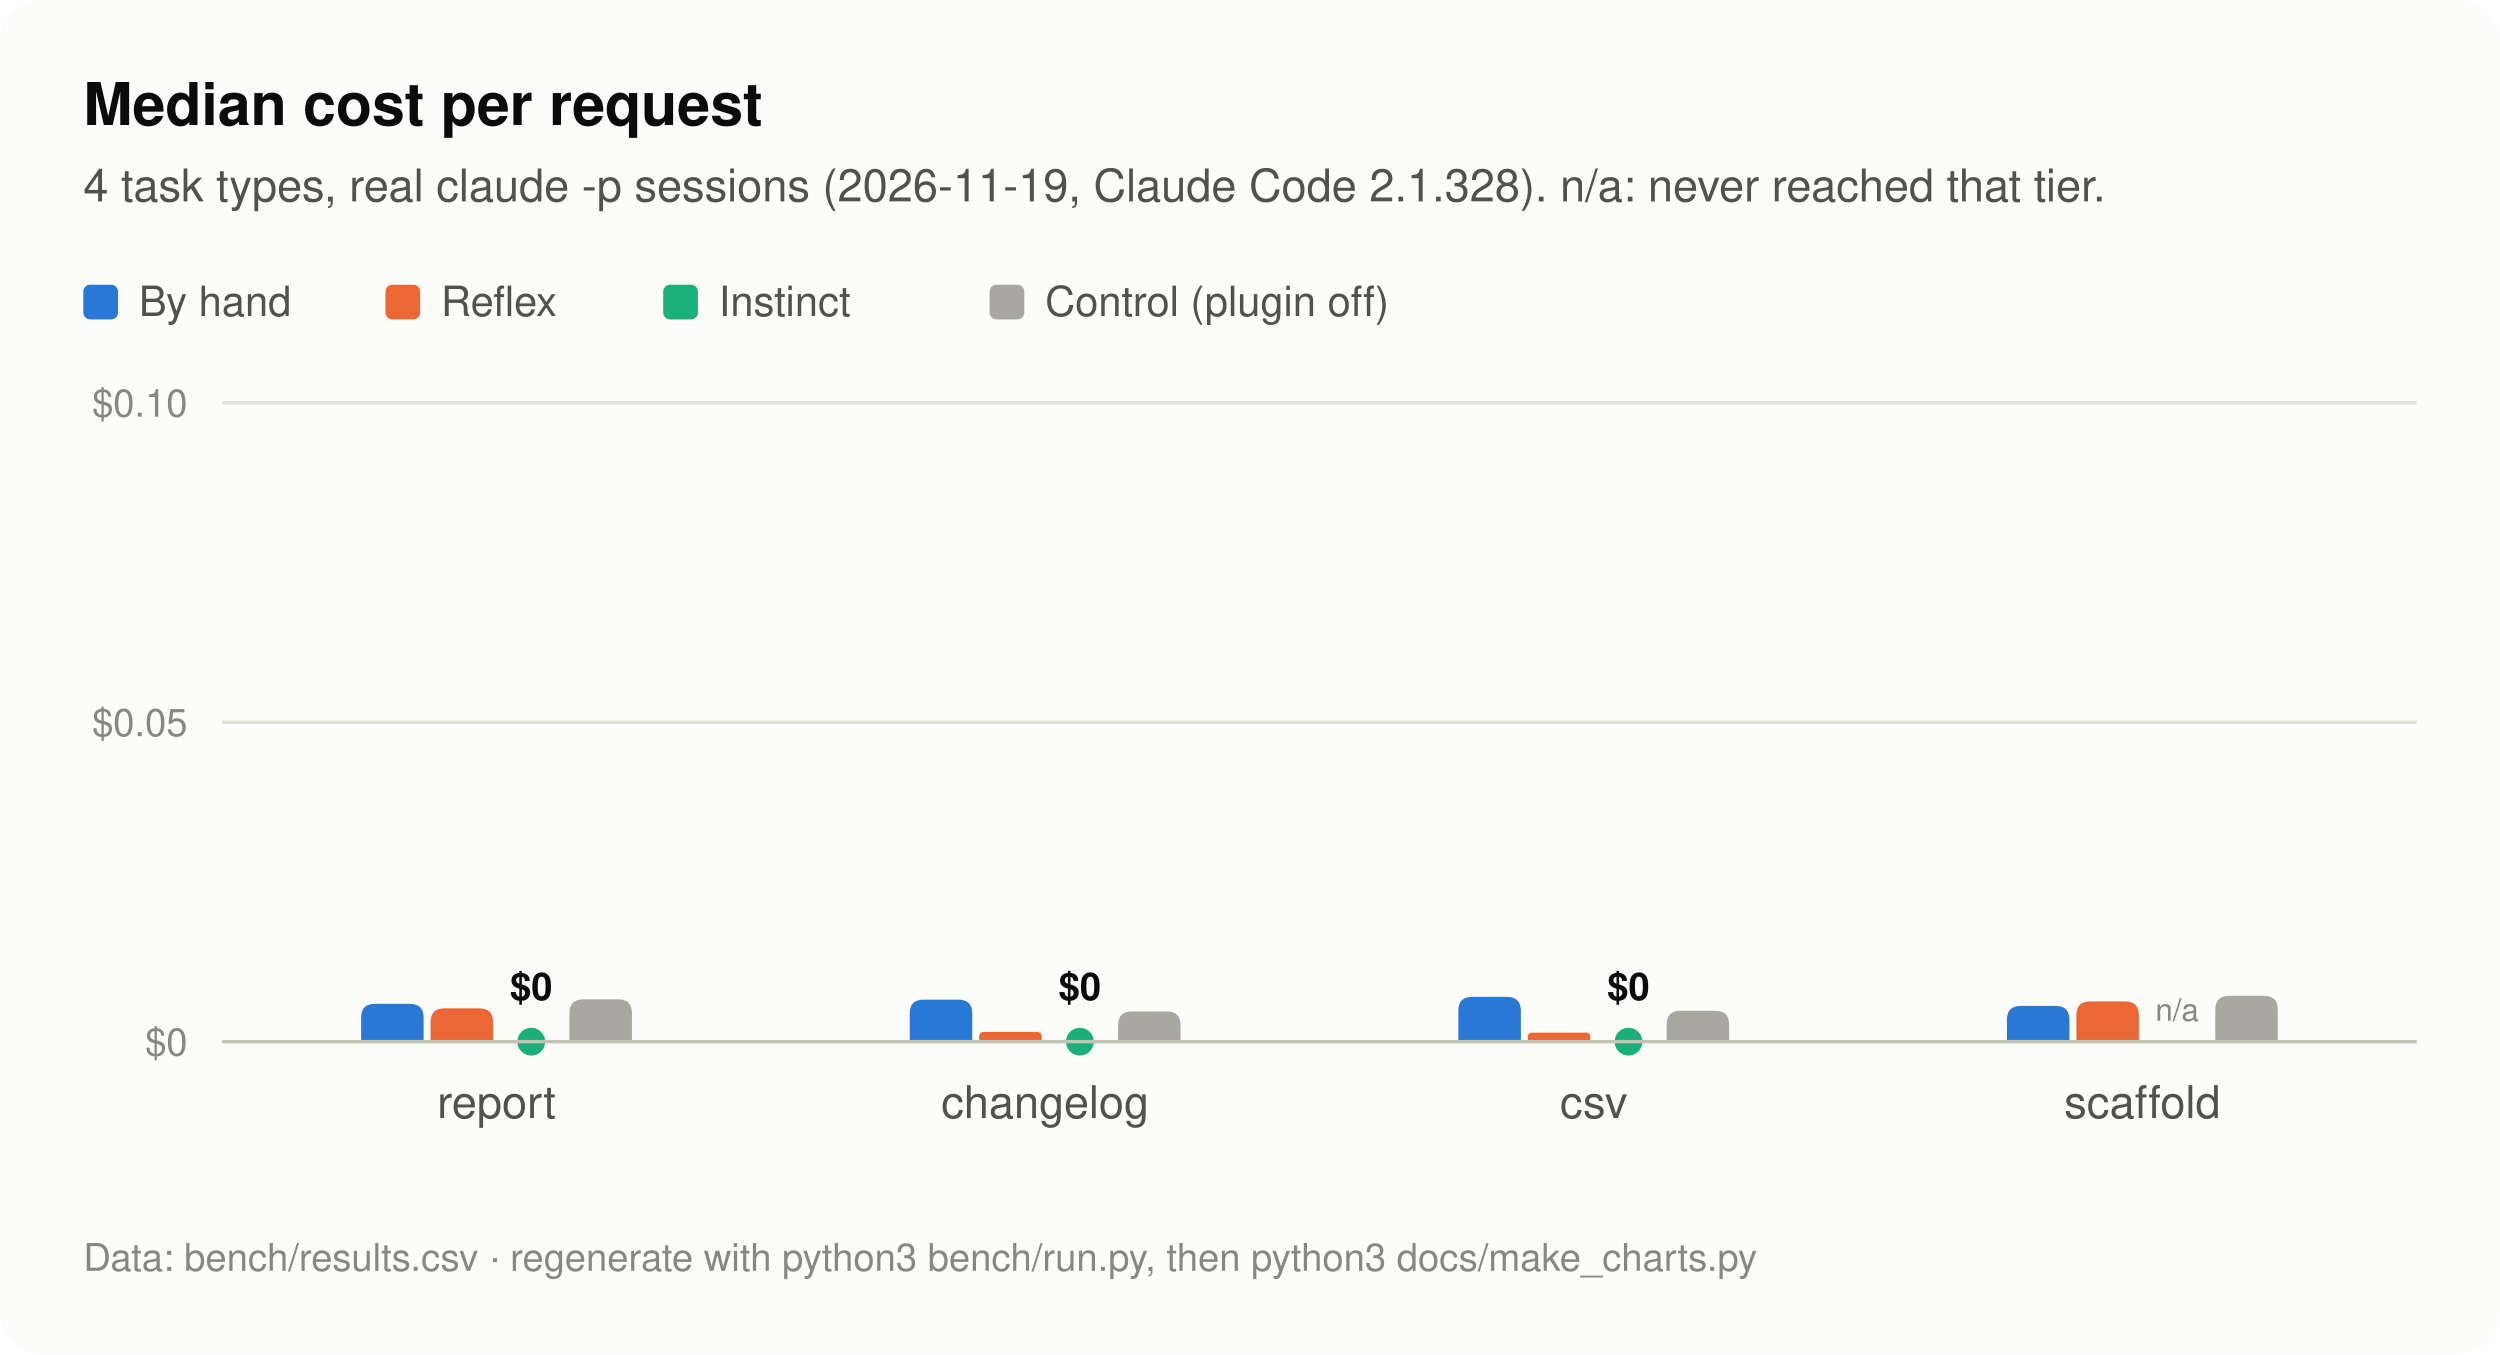
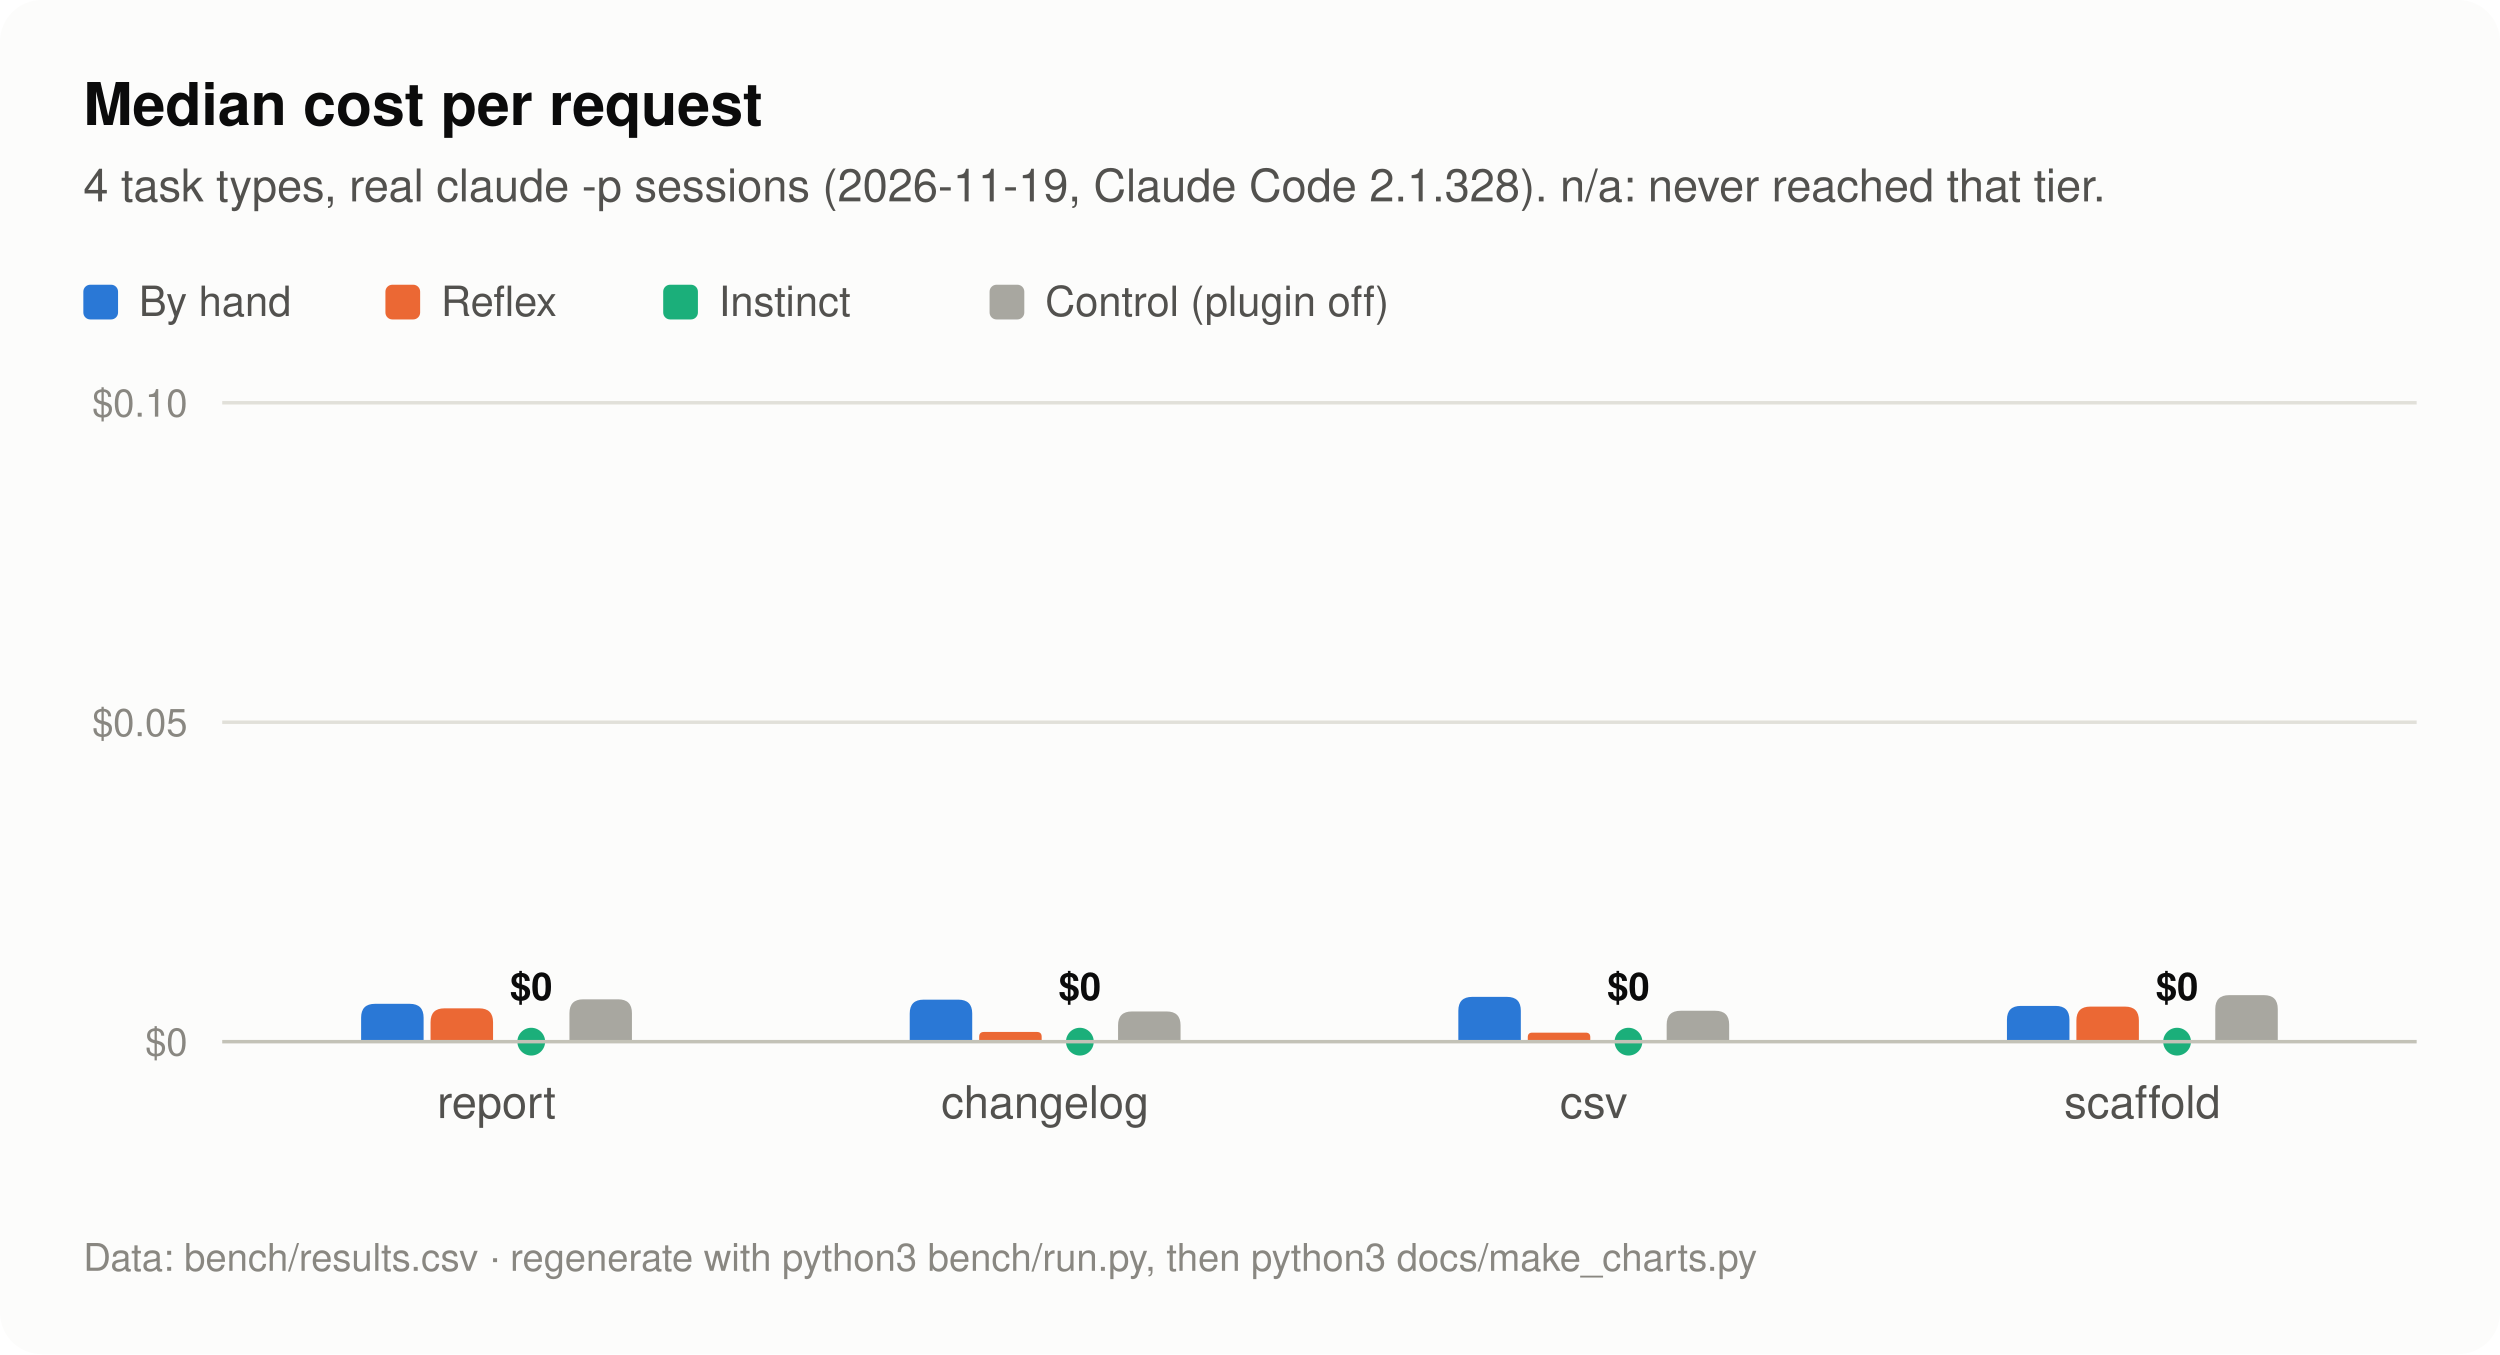
<svg xmlns="http://www.w3.org/2000/svg" width="720" height="390" viewBox="0 0 720 390" role="img" aria-labelledby="t d" font-family="system-ui, -apple-system, &quot;Segoe UI&quot;, Helvetica, Arial, sans-serif">
  <rect width="720" height="390" rx="12" fill="#fcfcfb" />
  <text x="24" y="36" font-size="17" font-weight="600" fill="#0b0b0b">Median cost per request</text>
  <text x="24" y="58" font-size="13" fill="#52514e">4 task types, real claude -p sessions (2026-11-19, Claude Code 2.1.328). n/a: never reached that tier.</text>
  <rect x="24" y="82" width="10" height="10" rx="2" fill="#2a78d6" />
  <text x="40" y="91" font-size="12" fill="#52514e">By hand</text>
  <rect x="111" y="82" width="10" height="10" rx="2" fill="#eb6834" />
  <text x="127" y="91" font-size="12" fill="#52514e">Reflex</text>
  <rect x="191" y="82" width="10" height="10" rx="2" fill="#1baf7a" />
  <text x="207" y="91" font-size="12" fill="#52514e">Instinct</text>
  <rect x="285" y="82" width="10" height="10" rx="2" fill="#a8a7a0" />
  <text x="301" y="91" font-size="12" fill="#52514e">Control (plugin off)</text>
  <text x="54" y="304.0" font-size="11" text-anchor="end" fill="#898781">$0</text>
  <line x1="64" x2="696" y1="208.0" y2="208.0" stroke="#e1e0d9" stroke-width="1" />
  <text x="54" y="212.0" font-size="11" text-anchor="end" fill="#898781">$0.05</text>
  <line x1="64" x2="696" y1="116.0" y2="116.0" stroke="#e1e0d9" stroke-width="1" />
  <text x="54" y="120.0" font-size="11" text-anchor="end" fill="#898781">$0.10</text>
  <path d="M104.0,300.0 V293.1 Q104.0,289.1 108.0,289.1 H118.0 Q122.0,289.1 122.0,293.1 V300.0 Z" fill="#2a78d6" />
  <path d="M124.0,300.0 V294.4 Q124.0,290.4 128.0,290.4 H138.0 Q142.0,290.4 142.0,294.4 V300.0 Z" fill="#eb6834" />
  <circle cx="153.0" cy="300" r="5" fill="#1baf7a" stroke="#fcfcfb" stroke-width="2" />
  <text x="153.0" y="288" font-size="11" font-weight="600" text-anchor="middle" fill="#0b0b0b">$0</text>
  <path d="M164.0,300.0 V291.8 Q164.0,287.8 168.0,287.8 H178.0 Q182.0,287.8 182.0,291.8 V300.0 Z" fill="#a8a7a0" />
  <text x="143.0" y="322" font-size="13" text-anchor="middle" fill="#52514e">report</text>
  <path d="M262.0,300.0 V291.9 Q262.0,287.9 266.0,287.9 H276.0 Q280.0,287.9 280.0,291.9 V300.0 Z" fill="#2a78d6" />
  <path d="M282.0,300.0 V298.6 Q282.0,297.2 283.4,297.2 H298.6 Q300.0,297.2 300.0,298.6 V300.0 Z" fill="#eb6834" />
  <circle cx="311.0" cy="300" r="5" fill="#1baf7a" stroke="#fcfcfb" stroke-width="2" />
  <text x="311.0" y="288" font-size="11" font-weight="600" text-anchor="middle" fill="#0b0b0b">$0</text>
  <path d="M322.0,300.0 V295.3 Q322.0,291.3 326.0,291.3 H336.0 Q340.0,291.3 340.0,295.3 V300.0 Z" fill="#a8a7a0" />
  <text x="301.0" y="322" font-size="13" text-anchor="middle" fill="#52514e">changelog</text>
  <path d="M420.0,300.0 V291.1 Q420.0,287.1 424.0,287.1 H434.0 Q438.0,287.1 438.0,291.1 V300.0 Z" fill="#2a78d6" />
  <path d="M440.0,300.0 V298.7 Q440.0,297.4 441.3,297.4 H456.7 Q458.0,297.4 458.0,298.7 V300.0 Z" fill="#eb6834" />
  <circle cx="469.0" cy="300" r="5" fill="#1baf7a" stroke="#fcfcfb" stroke-width="2" />
  <text x="469.0" y="288" font-size="11" font-weight="600" text-anchor="middle" fill="#0b0b0b">$0</text>
  <path d="M480.0,300.0 V295.1 Q480.0,291.1 484.0,291.1 H494.0 Q498.0,291.1 498.0,295.1 V300.0 Z" fill="#a8a7a0" />
  <text x="459.0" y="322" font-size="13" text-anchor="middle" fill="#52514e">csv</text>
  <path d="M578.0,300.0 V293.7 Q578.0,289.7 582.0,289.7 H592.0 Q596.0,289.7 596.0,293.7 V300.0 Z" fill="#2a78d6" />
-   <path d="M598.0,300.0 V292.4 Q598.0,288.4 602.0,288.4 H612.0 Q616.0,288.4 616.0,292.4 V300.0 Z" fill="#eb6834" />
-   <text x="627.0" y="294" font-size="9" text-anchor="middle" fill="#898781">n/a</text>
-   <path d="M638.0,300.0 V290.8 Q638.0,286.8 642.0,286.8 H652.0 Q656.0,286.8 656.0,290.8 V300.0 Z" fill="#a8a7a0" />
+   <path d="M598.0,300.0 V293.9 Q598.0,289.9 602.0,289.9 H612.0 Q616.0,289.9 616.0,293.9 V300.0 Z" fill="#eb6834" />
+   <circle cx="627.0" cy="300" r="5" fill="#1baf7a" stroke="#fcfcfb" stroke-width="2" />
+   <text x="627.0" y="288" font-size="11" font-weight="600" text-anchor="middle" fill="#0b0b0b">$0</text>
+   <path d="M638.0,300.0 V290.6 Q638.0,286.6 642.0,286.6 H652.0 Q656.0,286.6 656.0,290.6 V300.0 Z" fill="#a8a7a0" />
  <text x="617.0" y="322" font-size="13" text-anchor="middle" fill="#52514e">scaffold</text>
  <line x1="64" x2="696" y1="300" y2="300" stroke="#c3c2b7" stroke-width="1" />
  <text x="24" y="366" font-size="11" fill="#898781">Data: bench/results.csv · regenerate with python3 bench/run.py, then python3 docs/make_charts.py</text>
</svg>
